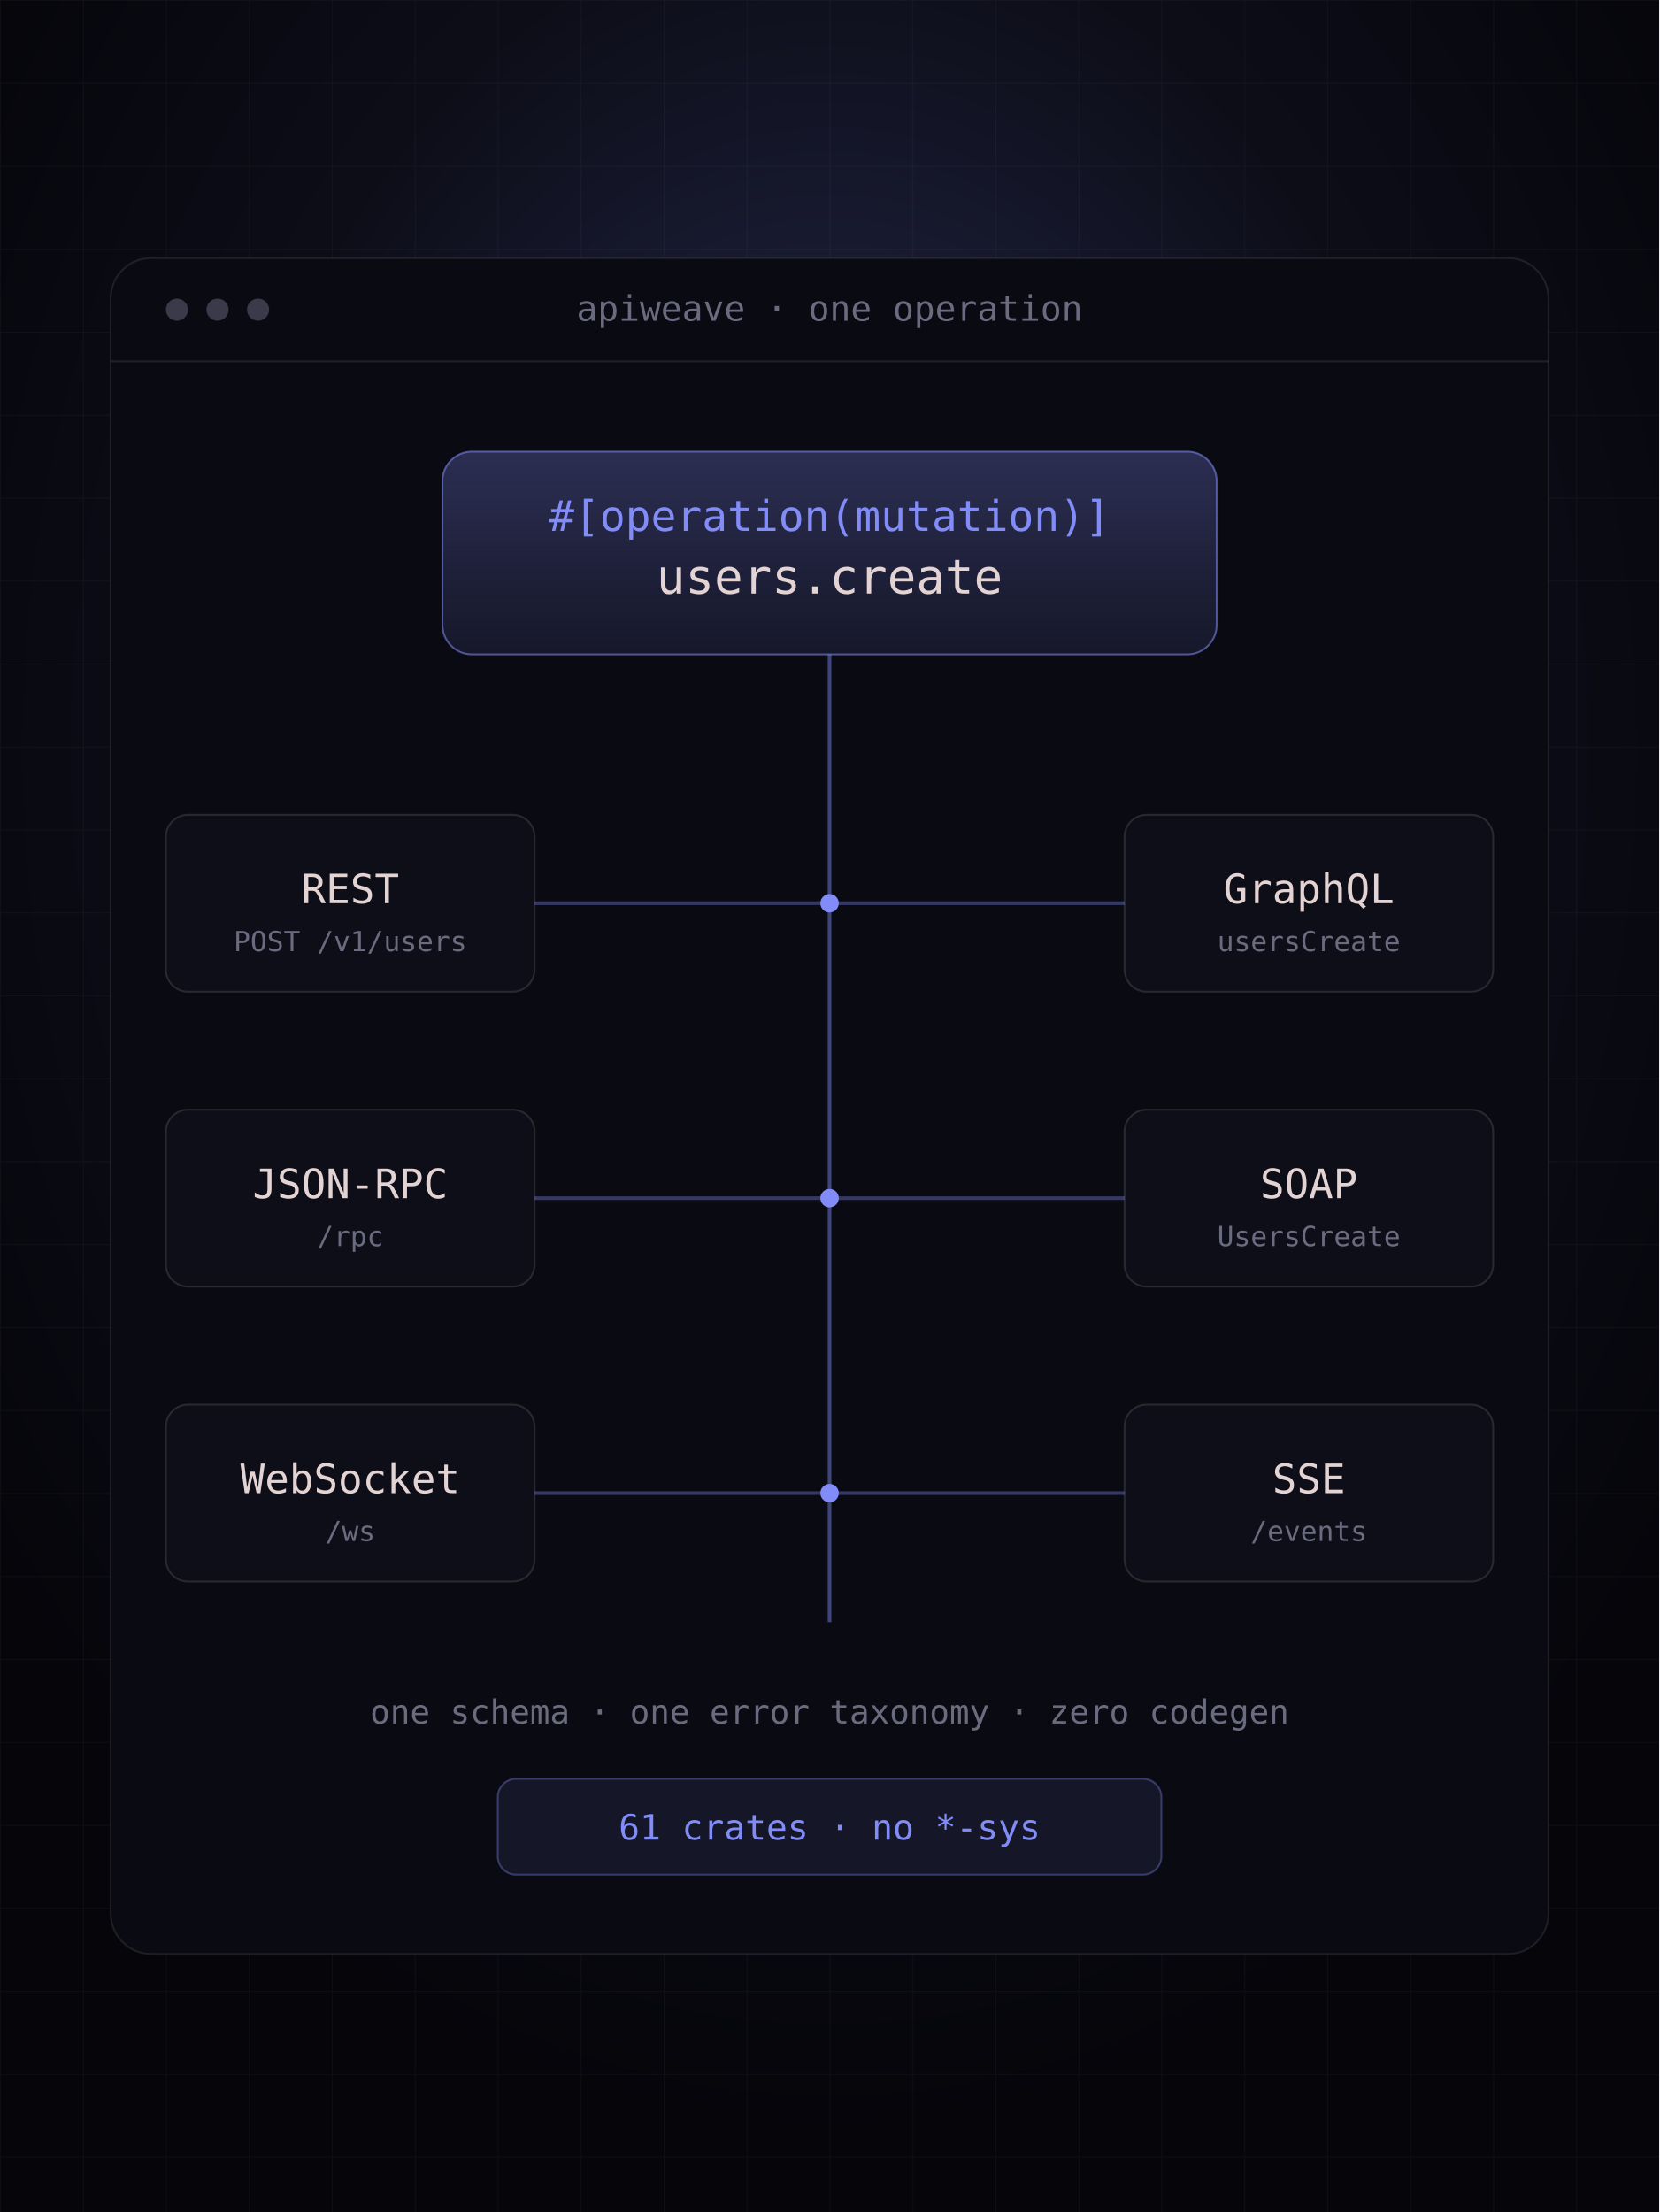
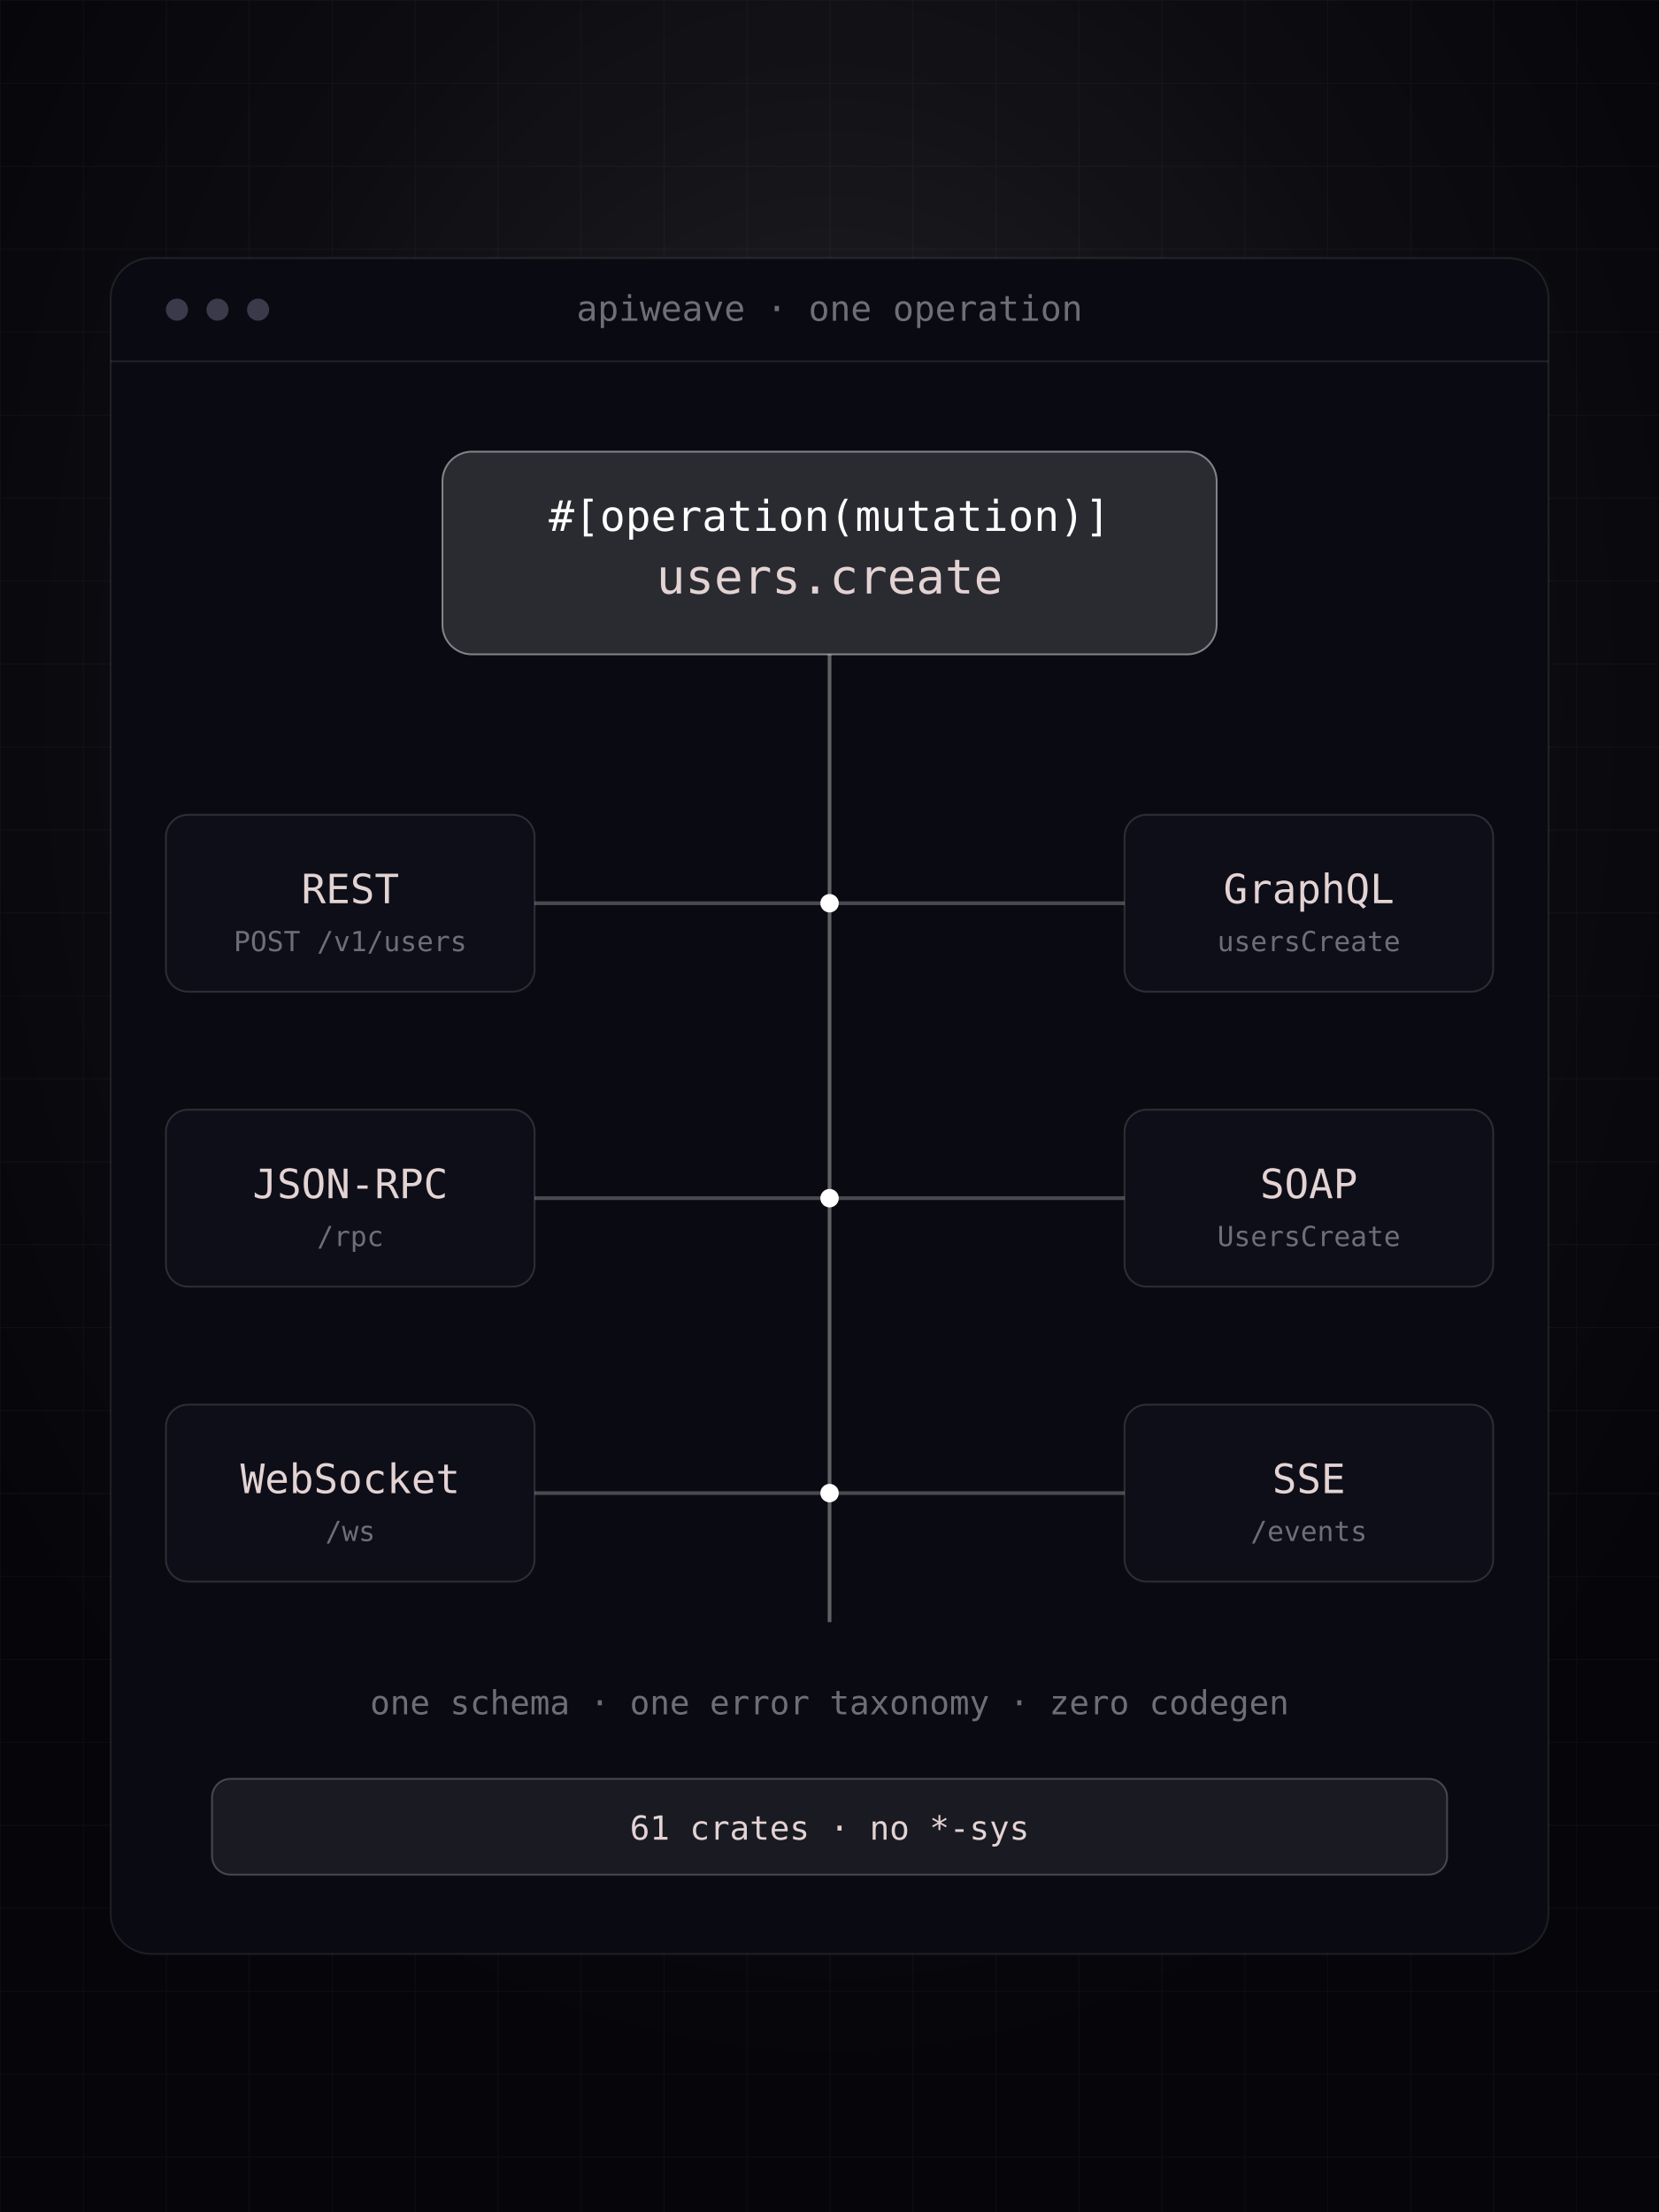
<svg xmlns="http://www.w3.org/2000/svg" viewBox="0 0 900 1200" width="900" height="1200" role="img">
  <defs>
-     <radialGradient id="glow" cx="50%" cy="34%" r="62%">
-       <stop offset="0%" stop-color="#818cf8" stop-opacity="0.30" />
-       <stop offset="60%" stop-color="#818cf8" stop-opacity="0.06" />
-       <stop offset="100%" stop-color="#818cf8" stop-opacity="0" />
+     <radialGradient id="g1" cx="50%" cy="32%" r="62%">
+       <stop offset="0%" stop-color="#ffffff" stop-opacity="0.13" />
+       <stop offset="60%" stop-color="#ffffff" stop-opacity="0.03" />
+       <stop offset="100%" stop-color="#ffffff" stop-opacity="0" />
    </radialGradient>
-     <pattern id="grid" width="45" height="45" patternUnits="userSpaceOnUse">
+     <pattern id="p1" width="45" height="45" patternUnits="userSpaceOnUse">
      <path d="M45 0H0V45" fill="none" stroke="#ffffff" stroke-opacity="0.035" stroke-width="1" />
    </pattern>
-     <linearGradient id="node" x1="0" y1="0" x2="0" y2="1">
-       <stop offset="0%" stop-color="#818cf8" stop-opacity="0.28" />
-       <stop offset="100%" stop-color="#818cf8" stop-opacity="0.10" />
-     </linearGradient>
  </defs>
  <rect width="900" height="1200" fill="#05050a" />
-   <rect width="900" height="1200" fill="url(#grid)" />
-   <rect width="900" height="1200" fill="url(#glow)" />
+   <rect width="900" height="1200" fill="url(#p1)" />
+   <rect width="900" height="1200" fill="url(#g1)" />
  <g font-family="JetBrains Mono, ui-monospace, SFMono-Regular, Menlo, monospace">
    <rect x="60" y="140" width="780" height="920" rx="22" fill="#0a0a12" stroke="#ffffff" stroke-opacity="0.09" />
    <path d="M60 196h780" stroke="#ffffff" stroke-opacity="0.09" />
    <circle cx="96" cy="168" r="6" fill="#3a3a4a" />
    <circle cx="118" cy="168" r="6" fill="#3a3a4a" />
    <circle cx="140" cy="168" r="6" fill="#3a3a4a" />
-     <text x="450" y="174" fill="#6b6b80" font-size="19" text-anchor="middle">apiweave · one operation</text>
-     <rect x="240" y="245" width="420" height="110" rx="16" fill="url(#node)" stroke="#818cf8" stroke-opacity="0.55" />
-     <text x="450" y="288" fill="#818cf8" font-size="23" text-anchor="middle">#[operation(mutation)]</text>
+     <text x="450" y="174" fill="#6e6e78" font-size="19" text-anchor="middle">apiweave · one operation</text>
+     <rect x="240" y="245" width="420" height="110" rx="16" fill="#ffffff" fill-opacity="0.13" stroke="#ffffff" stroke-opacity="0.45" />
+     <text x="450" y="288" fill="#ffffff" font-size="23" text-anchor="middle">#[operation(mutation)]</text>
    <text x="450" y="322" fill="#e3d3d3" font-size="26" text-anchor="middle">users.create</text>
-     <path d="M450 355V880" stroke="#818cf8" stroke-opacity="0.45" stroke-width="2" />
-     <g stroke="#818cf8" stroke-opacity="0.35" stroke-width="2">
+     <path d="M450 355V880" stroke="#ffffff" stroke-opacity="0.35" stroke-width="2" />
+     <g stroke="#ffffff" stroke-opacity="0.26" stroke-width="2">
      <path d="M450 490H150" />
      <path d="M450 490h300" />
      <path d="M450 650H150" />
      <path d="M450 650h300" />
      <path d="M450 810H150" />
      <path d="M450 810h300" />
    </g>
-     <g fill="#818cf8">
+     <g fill="#ffffff">
      <circle cx="450" cy="490" r="5" />
      <circle cx="450" cy="650" r="5" />
      <circle cx="450" cy="810" r="5" />
    </g>
-     <g fill="#0e0e18" stroke="#ffffff" stroke-opacity="0.12">
+     <g fill="#0e0e18" stroke="#ffffff" stroke-opacity="0.14">
      <rect x="90" y="442" width="200" height="96" rx="12" />
      <rect x="610" y="442" width="200" height="96" rx="12" />
      <rect x="90" y="602" width="200" height="96" rx="12" />
      <rect x="610" y="602" width="200" height="96" rx="12" />
      <rect x="90" y="762" width="200" height="96" rx="12" />
      <rect x="610" y="762" width="200" height="96" rx="12" />
    </g>
    <g font-size="22" text-anchor="middle" fill="#e3d3d3">
      <text x="190" y="490">REST</text>
      <text x="710" y="490">GraphQL</text>
      <text x="190" y="650">JSON-RPC</text>
      <text x="710" y="650">SOAP</text>
      <text x="190" y="810">WebSocket</text>
      <text x="710" y="810">SSE</text>
    </g>
-     <g font-size="15" text-anchor="middle" fill="#6b6b80">
+     <g font-size="15" text-anchor="middle" fill="#6e6e78">
      <text x="190" y="516">POST /v1/users</text>
      <text x="710" y="516">usersCreate</text>
      <text x="190" y="676">/rpc</text>
      <text x="710" y="676">UsersCreate</text>
      <text x="190" y="836">/ws</text>
      <text x="710" y="836">/events</text>
    </g>
-     <text x="450" y="935" fill="#6b6b80" font-size="18" text-anchor="middle">one schema · one error taxonomy · zero codegen</text>
-     <rect x="270" y="965" width="360" height="52" rx="10" fill="#818cf8" fill-opacity="0.10" stroke="#818cf8" stroke-opacity="0.35" />
-     <text x="450" y="998" fill="#818cf8" font-size="19" text-anchor="middle">61 crates · no *-sys</text>
+     <text x="450" y="930" fill="#6e6e78" font-size="18" text-anchor="middle">one schema · one error taxonomy · zero codegen</text>
+     <rect x="115" y="965" width="670" height="52" rx="10" fill="#ffffff" fill-opacity="0.07" stroke="#ffffff" stroke-opacity="0.22" />
+     <text x="450" y="998" fill="#e3d3d3" font-size="18" text-anchor="middle">61 crates · no *-sys</text>
  </g>
</svg>
